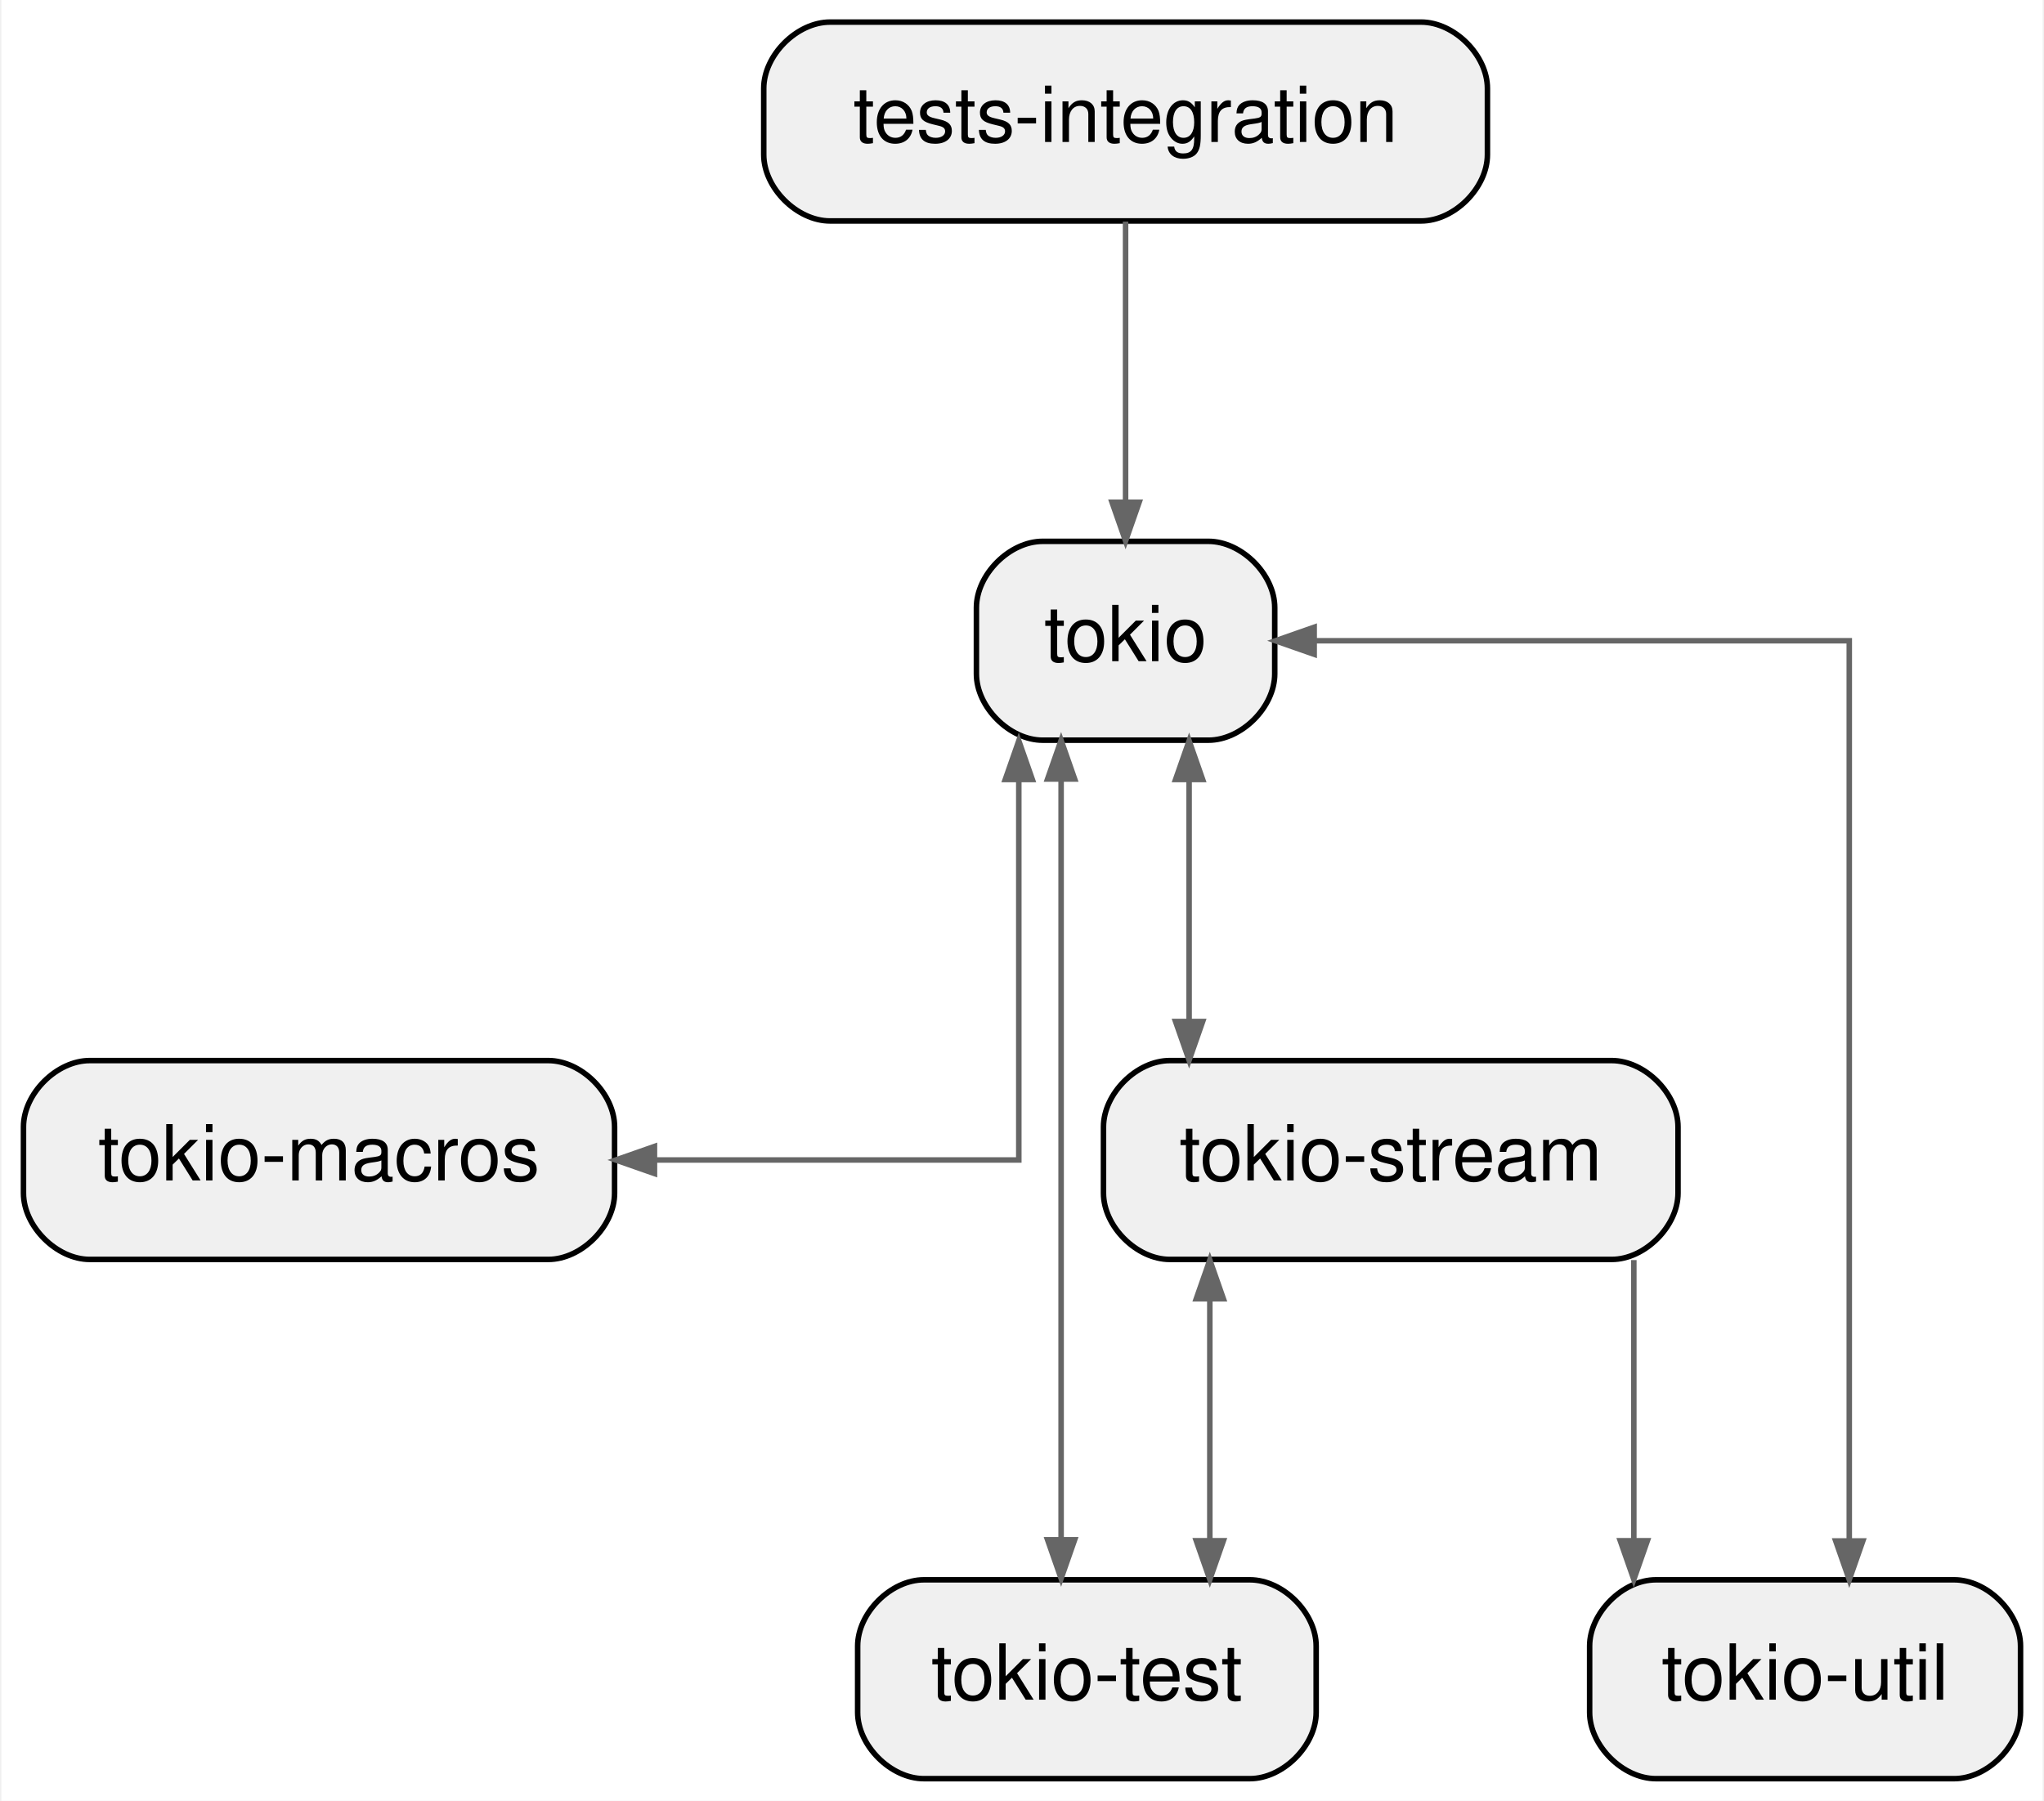
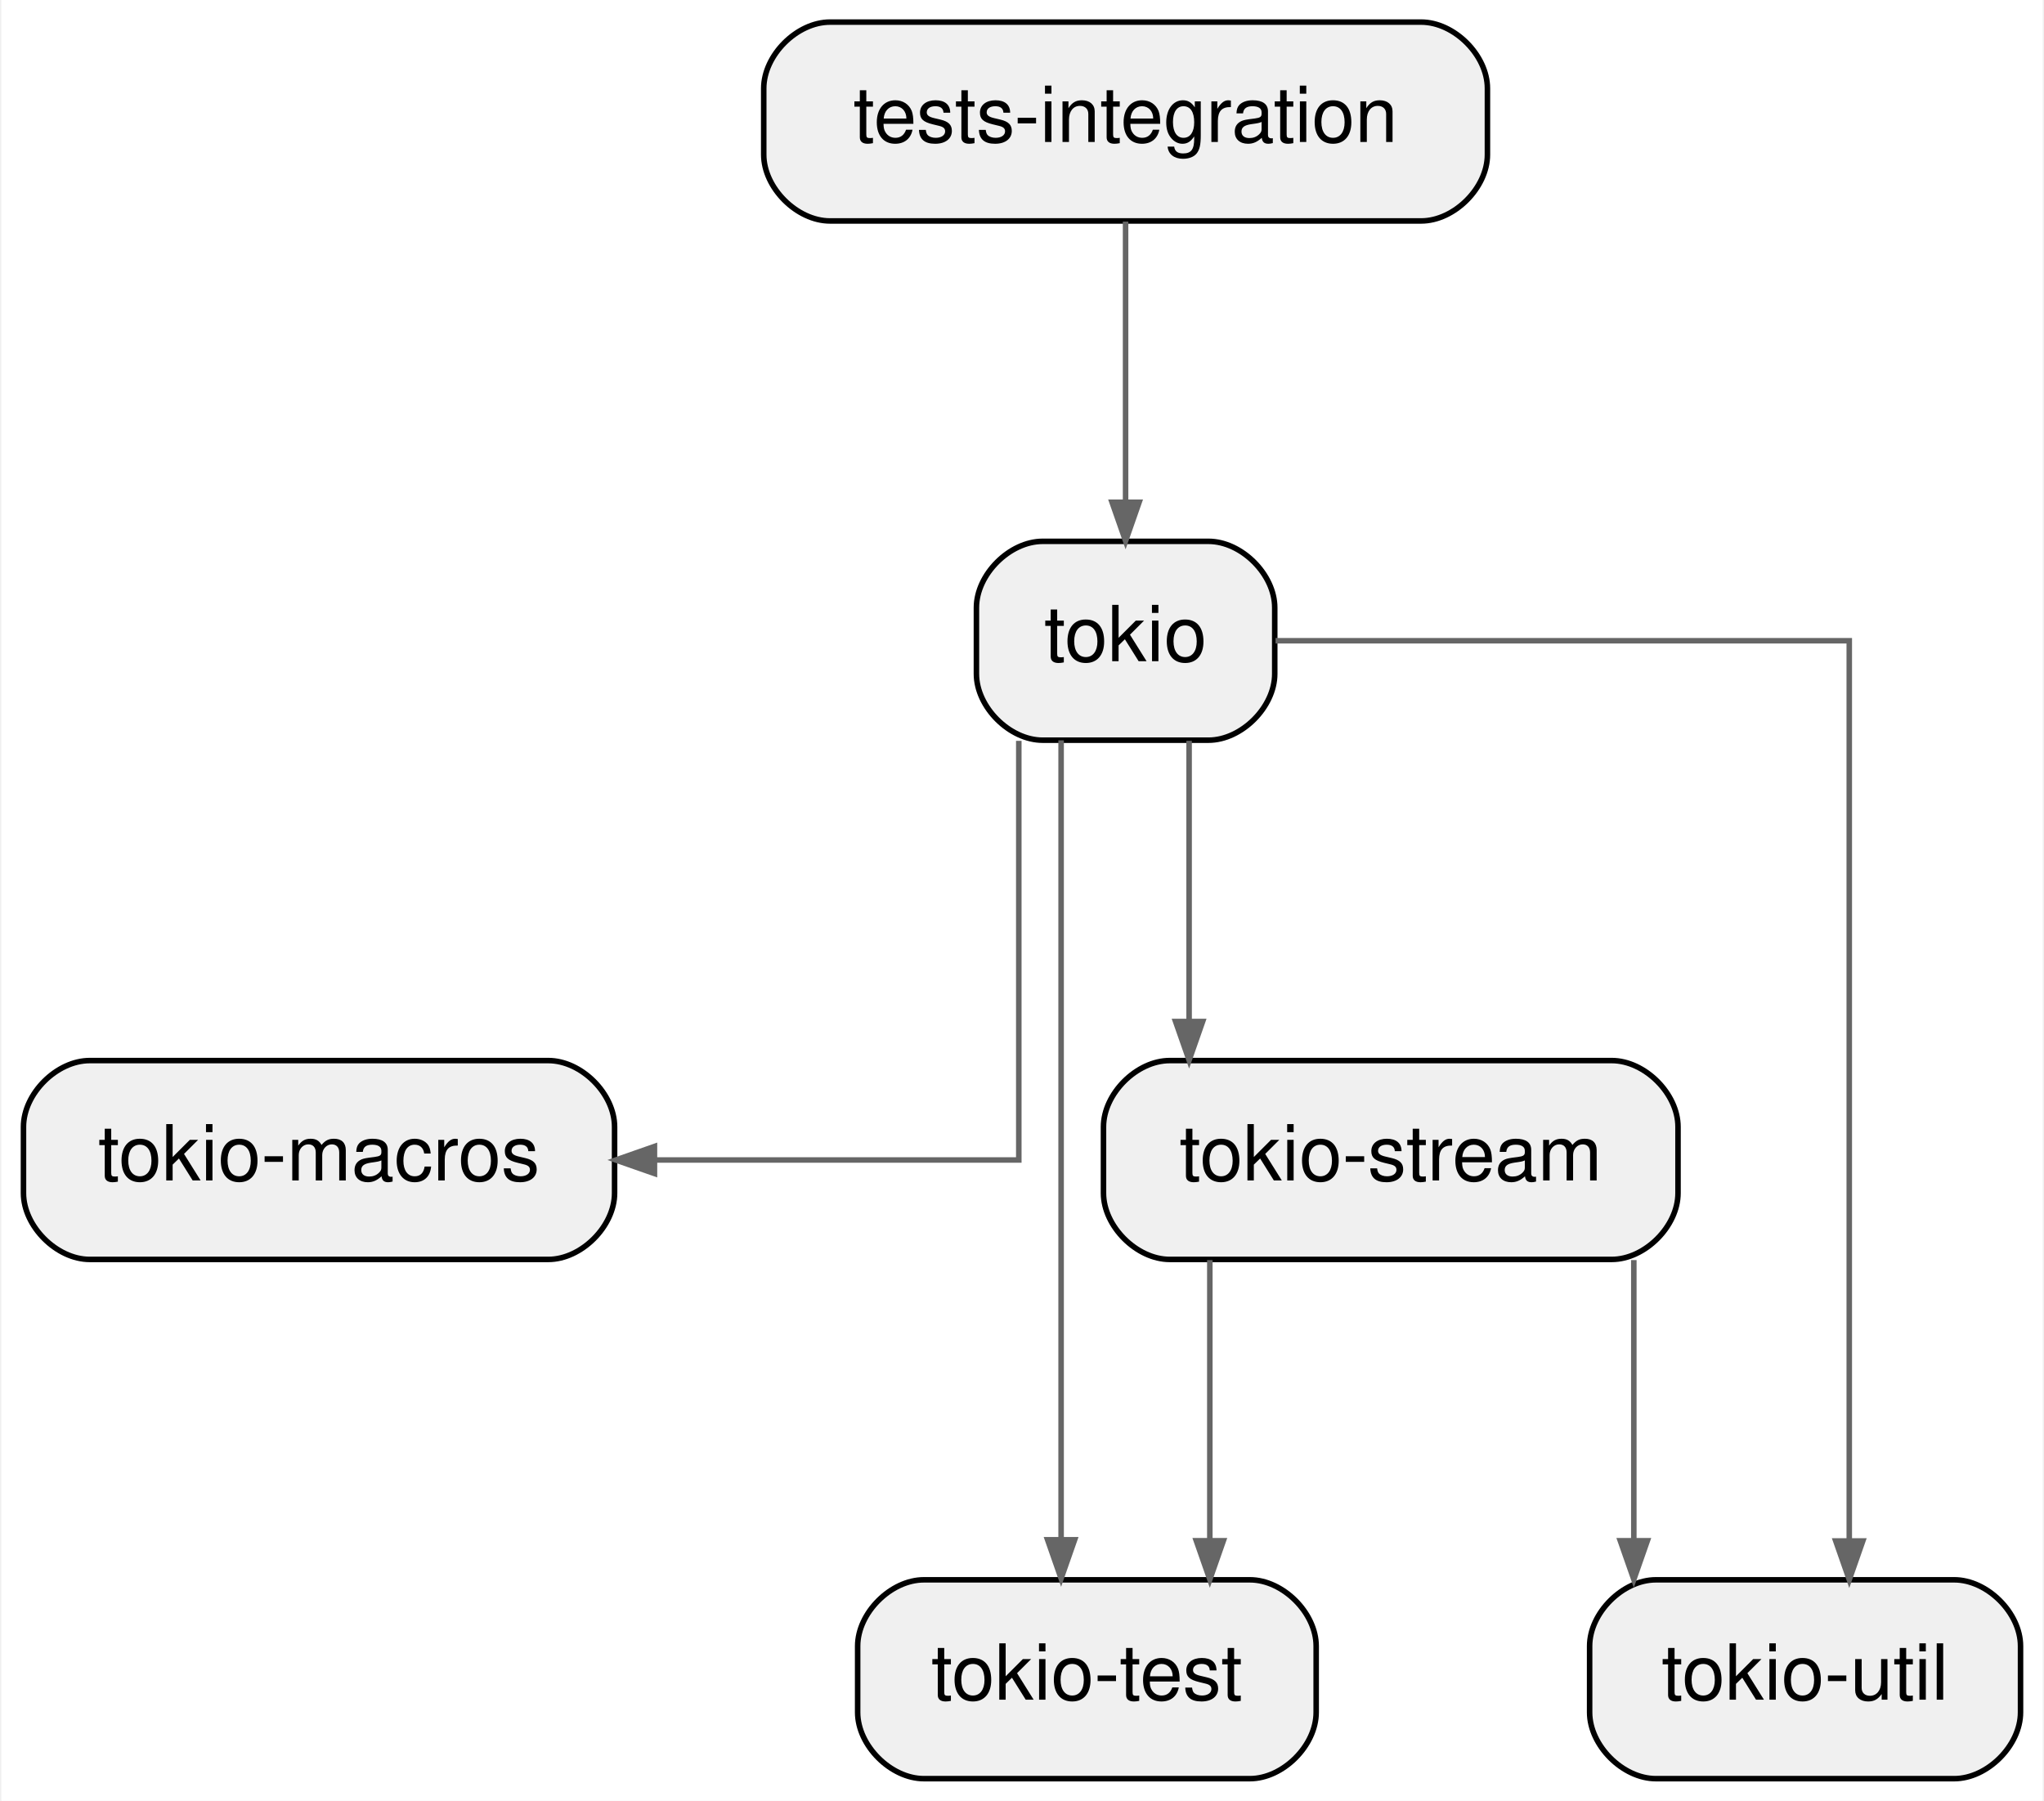
<svg xmlns="http://www.w3.org/2000/svg" width="370pt" height="326pt" viewBox="0.00 0.00 369.50 326.00">
  <g id="graph0" class="graph" transform="scale(1 1) rotate(0) translate(4 322)">
    <polygon fill="white" stroke="transparent" points="-4,4 -4,-322 365.5,-322 365.5,4 -4,4" />
    <g id="node1" class="node">
      <path fill="#f0f0f0" stroke="black" d="M253,-318C253,-318 146,-318 146,-318 140,-318 134,-312 134,-306 134,-306 134,-294 134,-294 134,-288 140,-282 146,-282 146,-282 253,-282 253,-282 259,-282 265,-288 265,-294 265,-294 265,-306 265,-306 265,-312 259,-318 253,-318" />
      <text text-anchor="middle" x="199.5" y="-296.3" font-family="Helvetica,sans-Serif" font-size="14.00">tests-integration</text>
    </g>
    <g id="node2" class="node">
      <path fill="#f0f0f0" stroke="black" d="M214.5,-224C214.5,-224 184.5,-224 184.5,-224 178.5,-224 172.5,-218 172.5,-212 172.5,-212 172.5,-200 172.5,-200 172.5,-194 178.5,-188 184.5,-188 184.5,-188 214.5,-188 214.5,-188 220.5,-188 226.5,-194 226.5,-200 226.5,-200 226.5,-212 226.5,-212 226.5,-218 220.5,-224 214.5,-224" />
      <text text-anchor="middle" x="199.5" y="-202.3" font-family="Helvetica,sans-Serif" font-size="14.00">tokio</text>
    </g>
    <g id="edge1" class="edge">
      <path fill="none" stroke="#666666" d="M199.5,-281.88C199.5,-281.88 199.5,-231.07 199.5,-231.07" />
      <polygon fill="#666666" stroke="#666666" points="201.95,-231.07 199.5,-224.07 197.05,-231.07 201.95,-231.07" />
    </g>
    <g id="node3" class="node">
      <path fill="#f0f0f0" stroke="black" d="M95,-130C95,-130 12,-130 12,-130 6,-130 0,-124 0,-118 0,-118 0,-106 0,-106 0,-100 6,-94 12,-94 12,-94 95,-94 95,-94 101,-94 107,-100 107,-106 107,-106 107,-118 107,-118 107,-124 101,-130 95,-130" />
      <text text-anchor="middle" x="53.5" y="-108.3" font-family="Helvetica,sans-Serif" font-size="14.00">tokio-macros</text>
    </g>
    <g id="edge2" class="edge">
-       <path fill="none" stroke="#666666" d="M180.17,-180.88C180.17,-180.88 180.17,-112 180.17,-112 180.17,-112 114.22,-112 114.22,-112" />
-       <polygon fill="#666666" stroke="#666666" points="177.72,-180.88 180.17,-187.88 182.62,-180.88 177.72,-180.88" />
+       <path fill="none" stroke="#666666" d="M180.17,-187.88C180.17,-160.56 180.17,-112 180.17,-112 180.17,-112 114.22,-112 114.22,-112" />
      <polygon fill="#666666" stroke="#666666" points="114.22,-109.55 107.22,-112 114.22,-114.45 114.22,-109.55" />
    </g>
    <g id="node4" class="node">
      <path fill="#f0f0f0" stroke="black" d="M287.5,-130C287.5,-130 207.5,-130 207.5,-130 201.5,-130 195.5,-124 195.5,-118 195.5,-118 195.5,-106 195.5,-106 195.5,-100 201.5,-94 207.5,-94 207.5,-94 287.5,-94 287.5,-94 293.5,-94 299.5,-100 299.5,-106 299.5,-106 299.5,-118 299.5,-118 299.5,-124 293.5,-130 287.5,-130" />
      <text text-anchor="middle" x="247.5" y="-108.3" font-family="Helvetica,sans-Serif" font-size="14.00">tokio-stream</text>
    </g>
    <g id="edge3" class="edge">
-       <path fill="none" stroke="#666666" d="M211,-180.88C211,-180.88 211,-137.07 211,-137.07" />
+       <path fill="none" stroke="#666666" d="M211,-187.88C211,-187.88 211,-137.07 211,-137.07" />
      <polygon fill="#666666" stroke="#666666" points="213.45,-137.07 211,-130.07 208.55,-137.07 213.45,-137.07" />
-       <polygon fill="#666666" stroke="#666666" points="208.55,-180.88 211,-187.88 213.45,-180.88 208.55,-180.88" />
    </g>
    <g id="node5" class="node">
      <path fill="#f0f0f0" stroke="black" d="M222,-36C222,-36 163,-36 163,-36 157,-36 151,-30 151,-24 151,-24 151,-12 151,-12 151,-6 157,0 163,0 163,0 222,0 222,0 228,0 234,-6 234,-12 234,-12 234,-24 234,-24 234,-30 228,-36 222,-36" />
      <text text-anchor="middle" x="192.5" y="-14.3" font-family="Helvetica,sans-Serif" font-size="14.00">tokio-test</text>
    </g>
    <g id="edge4" class="edge">
-       <path fill="none" stroke="#666666" d="M187.83,-180.97C187.83,-180.97 187.83,-43.25 187.83,-43.25" />
+       <path fill="none" stroke="#666666" d="M187.83,-187.97C187.83,-187.97 187.83,-43.25 187.83,-43.25" />
      <polygon fill="#666666" stroke="#666666" points="190.28,-43.25 187.83,-36.25 185.38,-43.25 190.28,-43.25" />
-       <polygon fill="#666666" stroke="#666666" points="185.38,-180.97 187.83,-187.97 190.28,-180.97 185.38,-180.97" />
    </g>
    <g id="node6" class="node">
      <path fill="#f0f0f0" stroke="black" d="M349.5,-36C349.5,-36 295.5,-36 295.5,-36 289.5,-36 283.5,-30 283.5,-24 283.5,-24 283.5,-12 283.5,-12 283.5,-6 289.5,0 295.5,0 295.5,0 349.5,0 349.5,0 355.5,0 361.5,-6 361.5,-12 361.5,-12 361.5,-24 361.5,-24 361.5,-30 355.5,-36 349.5,-36" />
      <text text-anchor="middle" x="322.5" y="-14.3" font-family="Helvetica,sans-Serif" font-size="14.00">tokio-util</text>
    </g>
    <g id="edge5" class="edge">
-       <path fill="none" stroke="#666666" d="M233.64,-206C233.64,-206 330.5,-206 330.5,-206 330.5,-206 330.5,-43.03 330.5,-43.03" />
-       <polygon fill="#666666" stroke="#666666" points="233.64,-203.55 226.64,-206 233.64,-208.45 233.64,-203.55" />
+       <path fill="none" stroke="#666666" d="M226.64,-206C265.01,-206 330.5,-206 330.5,-206 330.5,-206 330.5,-43.03 330.5,-43.03" />
      <polygon fill="#666666" stroke="#666666" points="332.95,-43.03 330.5,-36.03 328.05,-43.03 332.95,-43.03" />
    </g>
    <g id="edge6" class="edge">
-       <path fill="none" stroke="#666666" d="M214.75,-86.88C214.75,-86.88 214.75,-43.07 214.75,-43.07" />
+       <path fill="none" stroke="#666666" d="M214.75,-93.88C214.75,-93.88 214.75,-43.07 214.75,-43.07" />
      <polygon fill="#666666" stroke="#666666" points="217.2,-43.07 214.75,-36.07 212.3,-43.07 217.2,-43.07" />
-       <polygon fill="#666666" stroke="#666666" points="212.3,-86.88 214.75,-93.88 217.2,-86.88 212.3,-86.88" />
    </g>
    <g id="edge7" class="edge">
      <path fill="none" stroke="#666666" d="M291.5,-93.88C291.5,-93.88 291.5,-43.07 291.5,-43.07" />
      <polygon fill="#666666" stroke="#666666" points="293.95,-43.07 291.5,-36.07 289.05,-43.07 293.95,-43.07" />
    </g>
  </g>
</svg>
